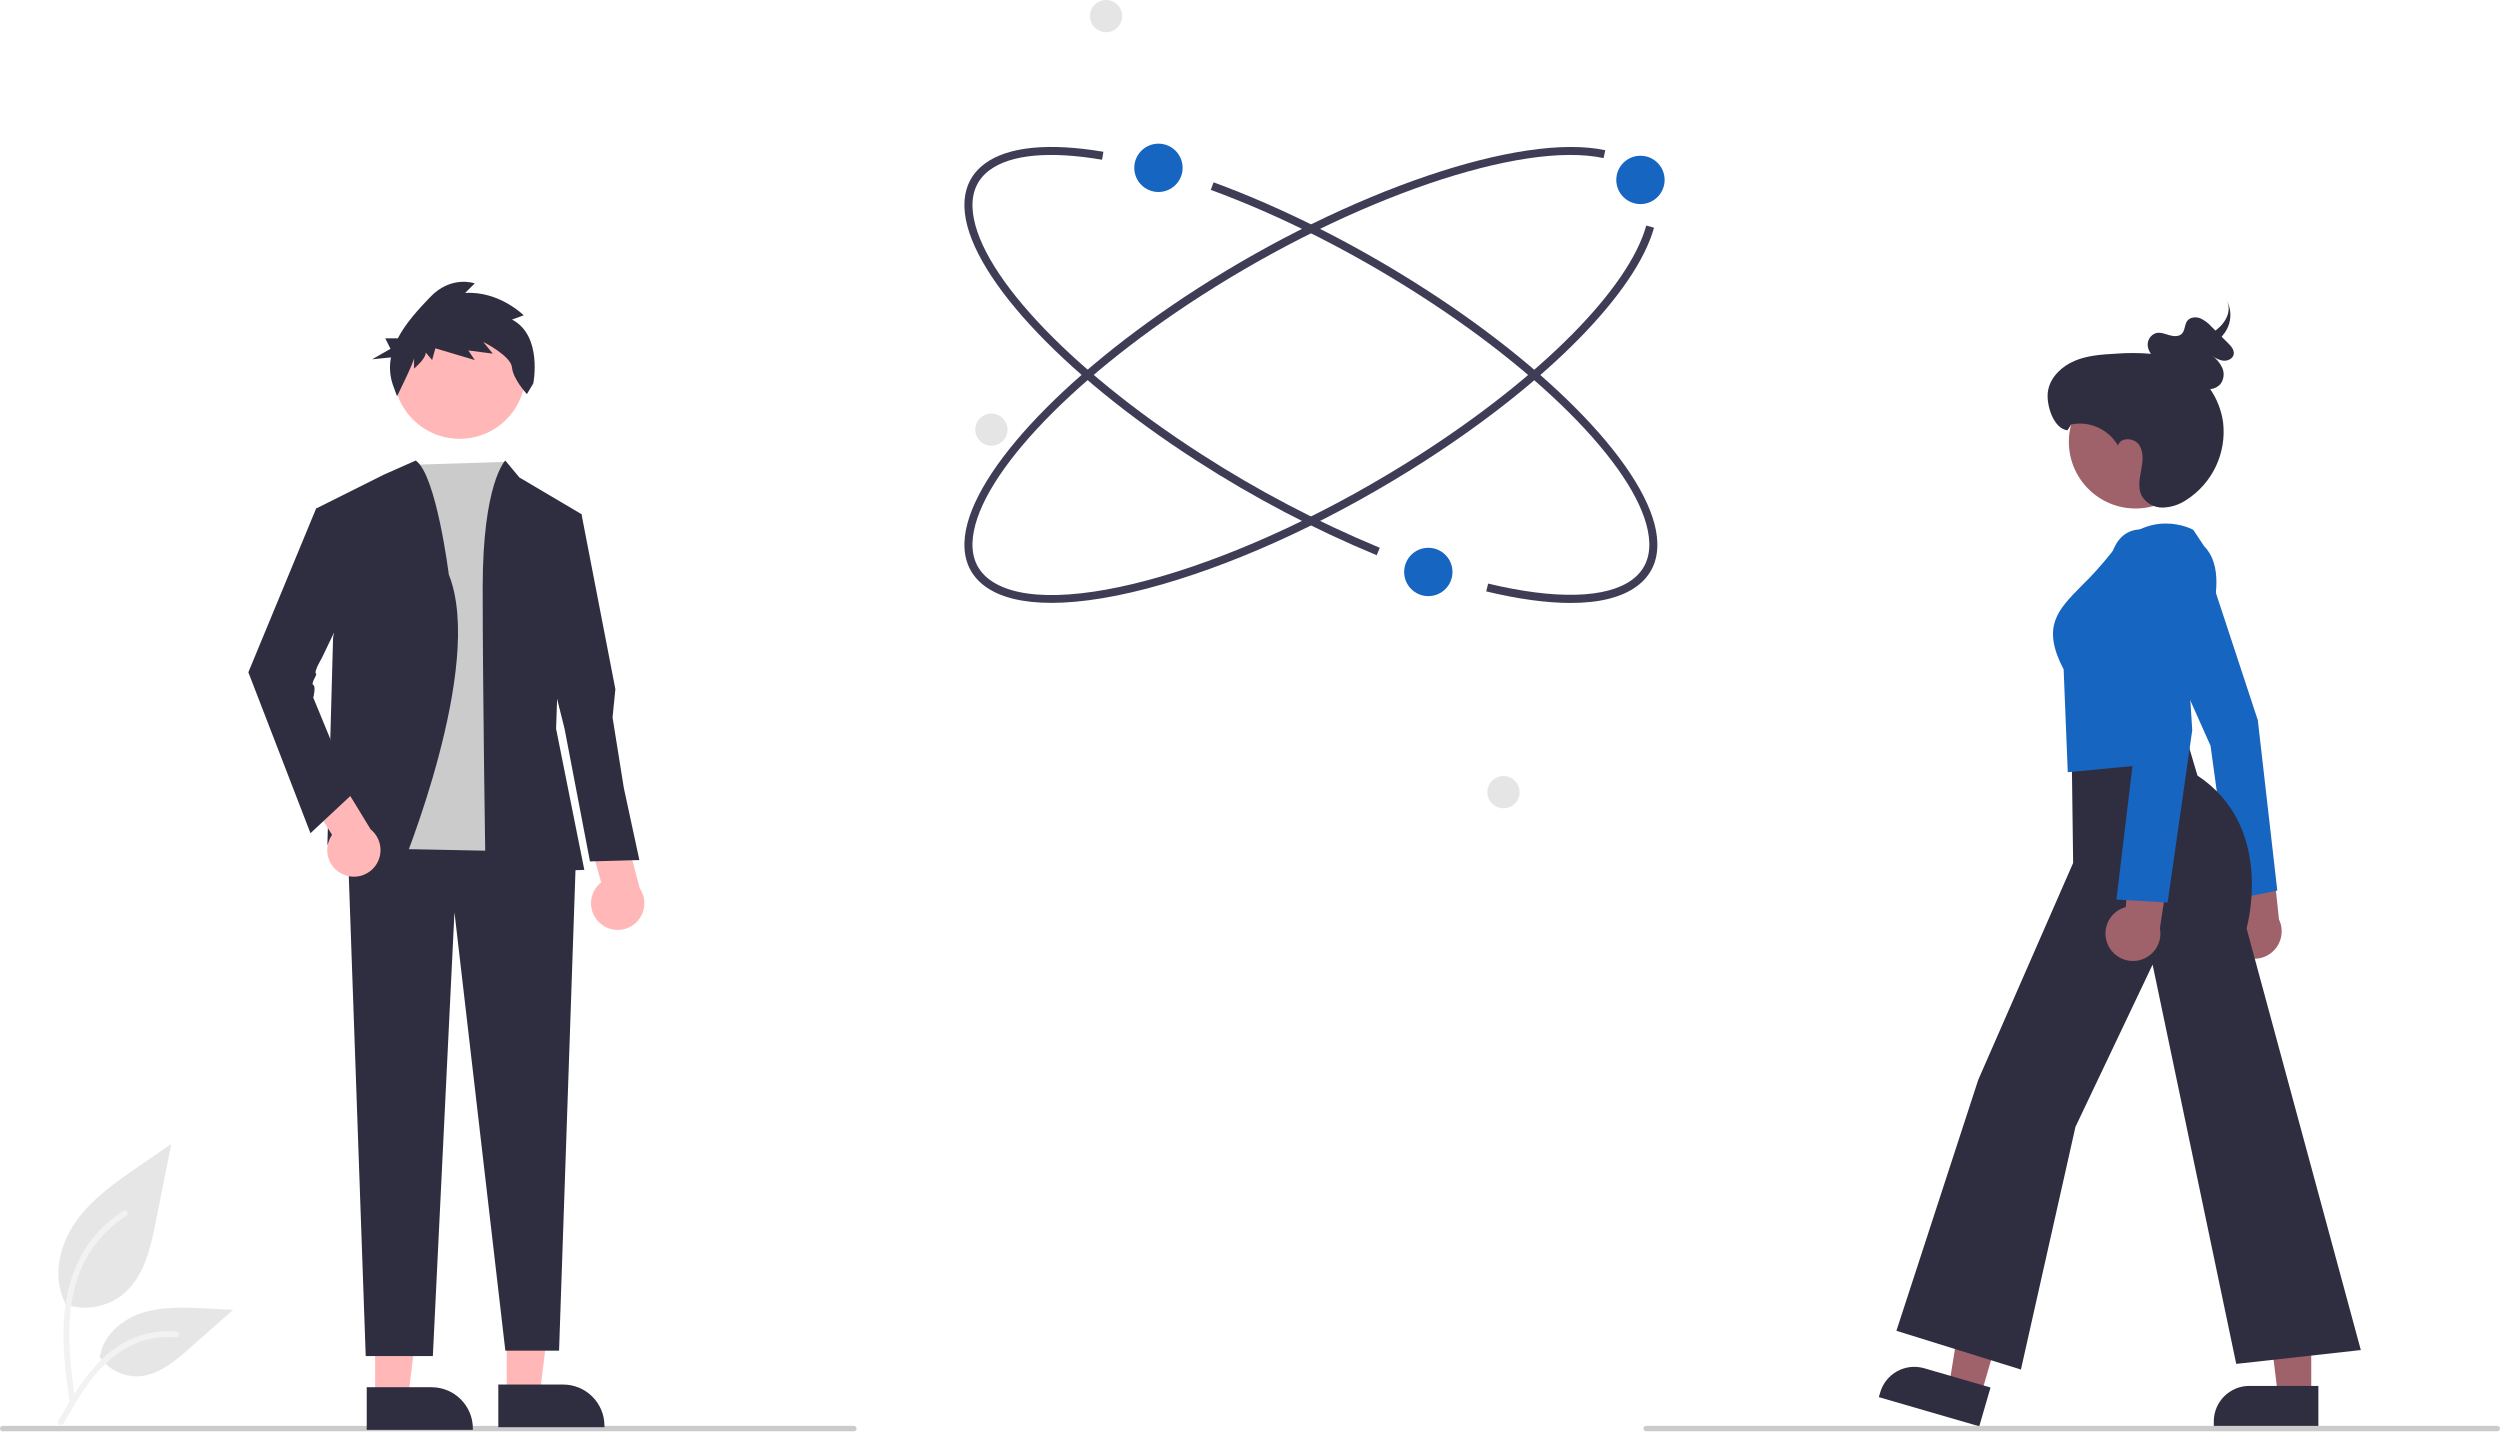
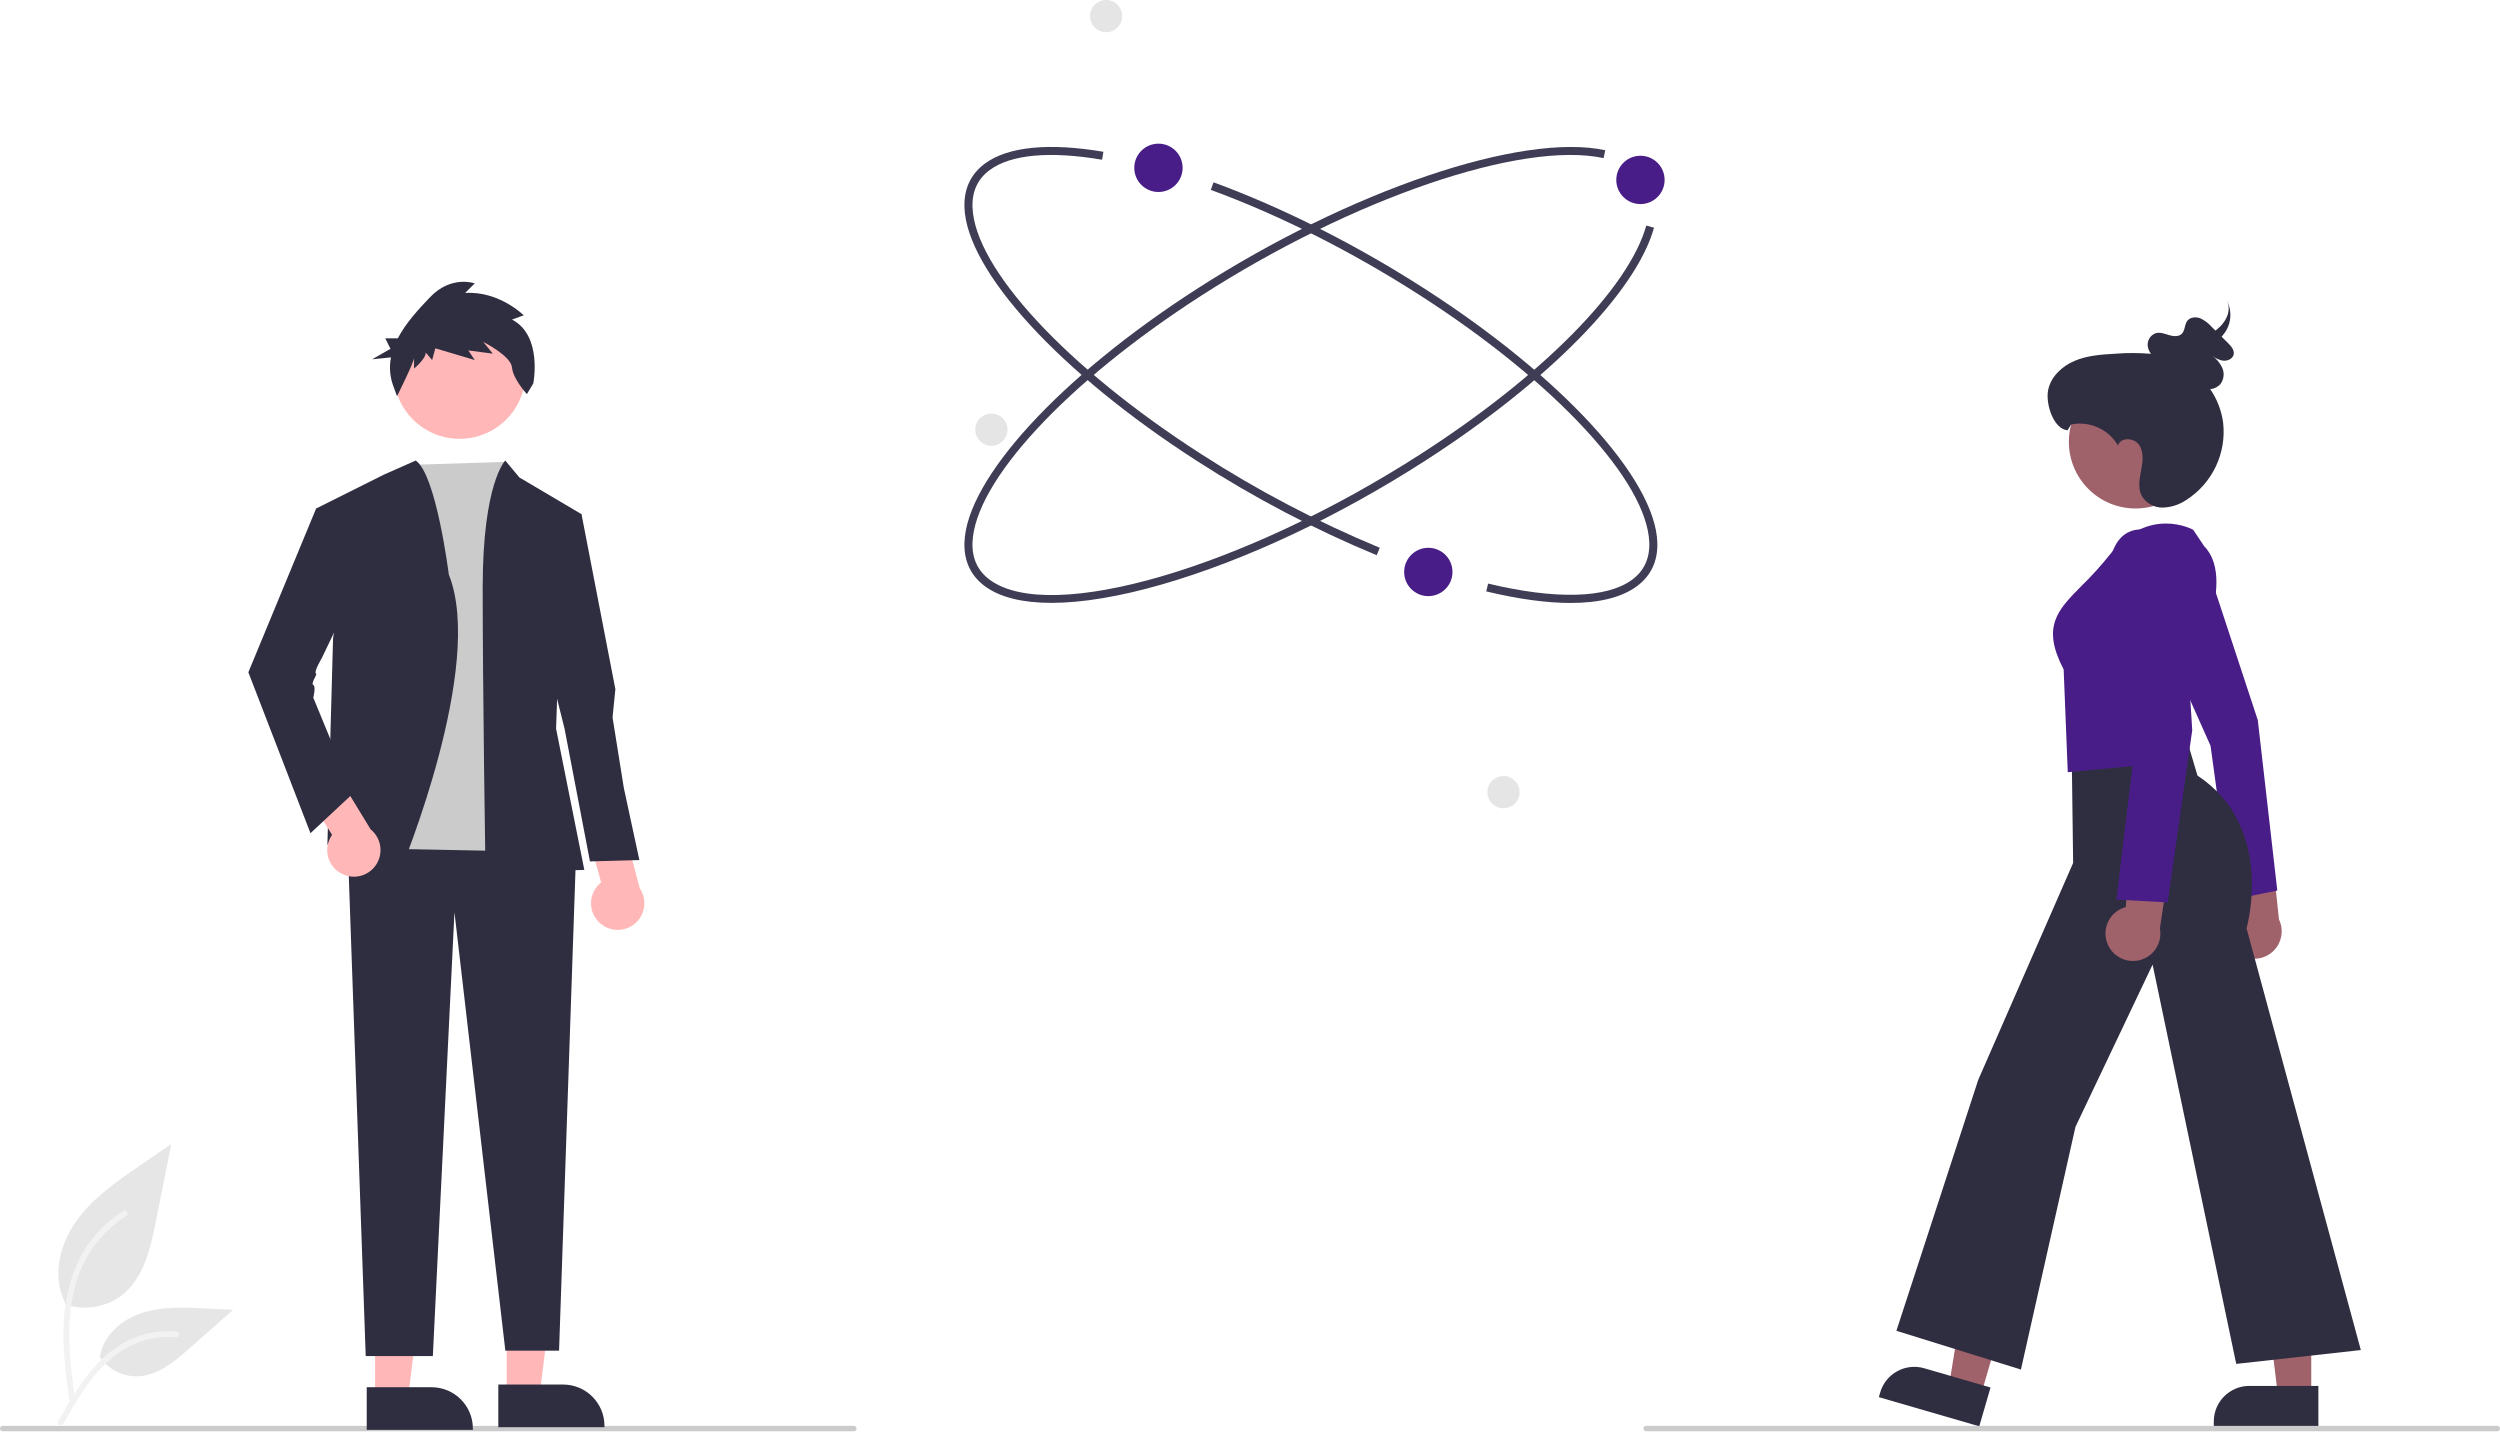
<svg xmlns="http://www.w3.org/2000/svg" data-name="Layer 1" width="931" height="533" viewBox="0 0 931 533">
  <path id="b28c6922-ddd3-47e4-a3ac-36d7a7012cbe-191" data-name="Path 438" d="M158.629,669.196a22.651,22.651,0,0,0,21.873-3.853c7.661-6.431,10.063-17.021,12.017-26.83L198.3,609.5l-12.102,8.333c-8.704,5.993-17.603,12.178-23.629,20.858s-8.655,20.53-3.815,29.922" transform="translate(-134.5 -183.5)" fill="#e6e6e6" />
  <path id="f348d1cd-efe1-4e64-9555-bec9588846f0-192" data-name="Path 439" d="M160.498,706.343c-1.523-11.098-3.09-22.339-2.019-33.555.949-9.962,3.988-19.69,10.176-27.669A46.029,46.029,0,0,1,180.464,634.416c1.181-.745,2.268,1.126,1.092,1.868a43.759,43.759,0,0,0-17.31,20.884c-3.768,9.584-4.374,20.033-3.724,30.215.392,6.157,1.226,12.274,2.063,18.383a1.121,1.121,0,0,1-.756,1.331,1.088,1.088,0,0,1-1.331-.756Z" transform="translate(-134.5 -183.5)" fill="#f2f2f2" />
  <path id="a93533ad-4b65-413c-802a-4ad30488ecb9-193" data-name="Path 442" d="M171.462,688.535a16.674,16.674,0,0,0,14.528,7.501c7.357-.349,13.487-5.481,19.005-10.355l16.325-14.414L210.517,670.75c-7.77-.372-15.74-.721-23.141,1.678s-14.226,8.163-15.579,15.823" transform="translate(-134.5 -183.5)" fill="#e6e6e6" />
  <path id="b011e8a2-9a94-4c33-83aa-73d3f3df33bf-194" data-name="Path 443" d="M156.192,712.722c7.333-12.976,15.839-27.397,31.038-32.006a34.635,34.635,0,0,1,13.054-1.348c1.386.12,1.04,2.256-.343,2.137a32.177,32.177,0,0,0-20.833,5.512c-5.874,3.999-10.448,9.558-14.319,15.452-2.371,3.611-4.495,7.375-6.619,11.134C157.491,714.805,155.506,713.937,156.192,712.722Z" transform="translate(-134.5 -183.5)" fill="#f2f2f2" />
  <circle cx="369.193" cy="160" r="6" fill="#e5e5e5" />
  <path d="M647.187,390.271a421.9,421.9,0,0,1-67.003-35.151c-50.996-32.803-85.768-70.744-86.524-94.412-.221-6.917,2.348-12.403,7.637-16.304,8.556-6.311,23.809-7.825,44.112-4.382l-.501,2.958c-19.481-3.305-33.945-1.977-41.829,3.838-4.448,3.281-6.607,7.921-6.42,13.794.726,22.726,34.945,59.691,85.149,91.984a418.783,418.783,0,0,0,66.517,34.898Z" transform="translate(-134.5 -183.5)" fill="#3f3d56" />
  <path d="M719.389,408.044c-8.897,0-19.433-1.432-31.414-4.304l.699-2.917c25.156,6.029,44.192,5.528,53.602-1.414,4.448-3.281,6.607-7.922,6.42-13.794-.727-22.726-34.945-59.691-85.149-91.984-25.445-16.367-52.469-29.998-78.152-39.418l1.033-2.816c25.887,9.495,53.115,23.227,78.742,39.711,50.996,32.803,85.768,70.744,86.524,94.412.221,6.917-2.348,12.403-7.637,16.304C738.44,405.966,730.103,408.044,719.389,408.044Z" transform="translate(-134.5 -183.5)" fill="#3f3d56" />
  <path d="M526.052,408.012c-10.744 0-19.158-2.061-24.755-6.189-5.289-3.901-7.859-9.387-7.637-16.304.756-23.668,35.528-61.609,86.524-94.412,56.995-36.661,120.97-58.388,152.118-51.659l-.633,2.933c-30.445-6.581-93.471,14.977-149.862,51.25-50.204,32.292-84.422,69.258-85.149,91.984-.188,5.873,1.972,10.514,6.42,13.794,22.525,16.612,94.512-4.387,160.47-46.813,45.309-29.144,77.504-61.752,84.021-85.1l2.89.807c-6.706,24.025-39.386,57.291-85.288,86.816-32.303,20.778-67.037,37.107-97.803,45.978C551.387,405.705,537.417,408.012,526.052,408.012Z" transform="translate(-134.5 -183.5)" fill="#3f3d56" />
-   <circle cx="431.405" cy="62.5" r="9" fill="#1665c0" />
-   <circle cx="531.905" cy="213" r="9" fill="#1665c0" />
+   <circle cx="431.405" cy="62.5" r="9" fill="#491d88" />
+   <circle cx="531.905" cy="213" r="9" fill="#491d88" />
  <circle cx="559.905" cy="295" r="6" fill="#e5e5e5" />
  <circle cx="411.905" cy="6" r="6" fill="#e5e5e5" />
-   <circle cx="610.905" cy="67" r="9" fill="#1665c0" />
+   <circle cx="610.905" cy="67" r="9" fill="#491d88" />
  <path d="M452.5,716.5h-317a1,1,0,0,1,0-2h317a1,1,0,0,1,0,2Z" transform="translate(-134.5 -183.5)" fill="#cbcbcb" />
  <polygon points="188.696 519.608 200.956 519.607 206.788 472.319 188.694 472.32 188.696 519.608" fill="#ffb7b7" />
  <path d="M320.069,699.105l24.144-.001h.001a15.387,15.387,0,0,1,15.386,15.386v.5l-39.531.001Z" transform="translate(-134.5 -183.5)" fill="#2f2e41" />
  <polygon points="139.696 520.608 151.956 520.607 157.788 473.319 139.694 473.32 139.696 520.608" fill="#ffb7b7" />
  <path d="M271.069,700.105l24.144-.001h.001a15.387,15.387,0,0,1,15.386,15.386v.5l-39.531.001Z" transform="translate(-134.5 -183.5)" fill="#2f2e41" />
  <path d="M348.926,504.295,342.693,686.5h-20L303.738,523.22,295.693,688.5h-25l-6.907-195.77,76.75-1.051Z" transform="translate(-134.5 -183.5)" fill="#2f2e41" />
  <polygon points="152.941 173.116 188.193 172 196.048 317.115 140.325 315.999 152.941 173.116" fill="#cbcbcb" />
  <path d="M315.303,508.5l36.798-1.051-10.514-52.569,1.051-30.49,8.411-49.415-23.13-13.668L322.663,355s-8.411,8.411-8.411,47.312S315.303,508.5,315.303,508.5Z" transform="translate(-134.5 -183.5)" fill="#2f2e41" />
  <path d="M283.762,507.449s31.541-75.947,17.873-109.993c0,0-4.653-37.2-12.314-42.456l-11.867,5.257-25.233,12.616,9.462,26.284-3.154,22.079L256.426,497.987Z" transform="translate(-134.5 -183.5)" fill="#2f2e41" />
  <path d="M262.02,509.016A9.859,9.859,0,0,1,258.163,494.399L246.16,475.334l9.807-10.12,16.572,27.162a9.912,9.912,0,0,1-10.519,16.64Z" transform="translate(-134.5 -183.5)" fill="#ffb7b7" />
  <path d="M357.884,527.229a9.859,9.859,0,0,1,.488-15.109l-6.044-21.703,12.293-6.89,8.105,30.769a9.912,9.912,0,0,1-14.842,12.933Z" transform="translate(-134.5 -183.5)" fill="#ffb7b7" />
  <path d="M263.786,370.771l-11.565,2.103-25.233,60.98,23.13,59.928,15.771-14.719-14.719-35.747s1.051-4.205,0-4.731,1.545-3.91,1.051-4.172c-1.051-.559,2.103-5.816,2.103-5.816l12.616-26.284Z" transform="translate(-134.5 -183.5)" fill="#2f2e41" />
  <polygon points="204.984 191.476 216.55 191.476 229.166 256.661 228.115 267.175 232.32 293.459 238.103 320.269 219.704 320.795 210.241 271.38 201.83 237.737 204.984 191.476" fill="#2f2e41" />
  <circle cx="171.158" cy="138.854" r="24.561" fill="#ffb7b7" />
  <path d="M325.167,302.509l4.361-1.586s-9.119-9.119-21.805-8.326l3.568-3.568s-8.722-3.172-16.651,5.154c-4.168,4.377-8.991,9.521-11.997,15.316h-4.67l1.949,3.898L273.099,317.297l7.002-.7a19.672,19.672,0,0,0,.662,10.097l1.586,4.361s6.343-12.687,6.343-14.272v3.965s4.361-3.568,4.361-5.947l2.379,2.775,1.189-4.361,14.669,4.361-2.379-3.568,9.119,1.189-3.568-4.361s10.308,5.154,10.704,9.515c.396,4.361,5.55,9.911,5.55,9.911l2.379-3.965S336.664,308.456,325.167,302.509Z" transform="translate(-134.5 -183.5)" fill="#2f2e41" />
  <polygon points="751.068 473.471 733.506 468.369 725.837 515.912 737.736 519.37 751.068 473.471" fill="#9f616a" />
  <path d="M834.178,703.796l.506-1.741a13.234,13.234,0,0,1,16.4-9.017l24.69,7.172h0l-4.197,14.449h0L834.178,703.796Z" transform="translate(-134.5 -183.5)" fill="#2f2e41" />
  <polygon points="860.711 471.858 842.422 471.857 848.317 519.652 860.708 519.653 860.711 471.858" fill="#9f616a" />
  <path d="M958.919,714.658l0-1.813a13.234,13.234,0,0,1,13.235-13.233l25.71.001h0l-.001,15.047h0l-38.944-.002Z" transform="translate(-134.5 -183.5)" fill="#2f2e41" />
  <path d="M978.394,539.54a10.219,10.219,0,0,0,4.799-13.631l-3.464-32.619-17.259-7.376,6.434,35.541a10.219,10.219,0,0,0,9.489,18.086Z" transform="translate(-134.5 -183.5)" fill="#9f616a" />
-   <path d="M975.306,451.681l-20.249-61.47c-.422-.705-5.462-8.637-16.437-5.263a9.178,9.178,0,0,0-5.669,4.623c-3.213,6.159-.216,15.674-.203,15.724l24.929,55.863.026.058,7.869,57.37,16.993-3.45Z" transform="translate(-134.5 -183.5)" fill="#1665c0" />
+   <path d="M975.306,451.681l-20.249-61.47c-.422-.705-5.462-8.637-16.437-5.263a9.178,9.178,0,0,0-5.669,4.623c-3.213,6.159-.216,15.674-.203,15.724l24.929,55.863.026.058,7.869,57.37,16.993-3.45Z" transform="translate(-134.5 -183.5)" fill="#491d88" />
  <path d="M840.72,679.087l30.477-93.455,35.337-80.771-.509-39.174,41.934-9.778,4.883,16.417c28.242,18.635,18.938,54.483,18.275,56.886l42.554,157.045-46.4,5.155-31.145-148.692-28.724,60.419-20.309,90.377Z" transform="translate(-134.5 -183.5)" fill="#2f2e41" />
-   <path d="M903.002,432.802c-8.337-15.981-2.31-22.067,6.806-31.272a125.466,125.466,0,0,0,10.466-11.57c14.221-18.283,30.725-9.304,30.891-9.21l.093.052,4.078,6.116c13.438,13.524-6.94,50.687-8.488,53.454l1.022,26.574-43.336,4.127Z" transform="translate(-134.5 -183.5)" fill="#1665c0" />
+   <path d="M903.002,432.802c-8.337-15.981-2.31-22.067,6.806-31.272a125.466,125.466,0,0,0,10.466-11.57c14.221-18.283,30.725-9.304,30.891-9.21l.093.052,4.078,6.116c13.438,13.524-6.94,50.687-8.488,53.454l1.022,26.574-43.336,4.127Z" transform="translate(-134.5 -183.5)" fill="#491d88" />
  <circle cx="795.269" cy="164.538" r="24.825" fill="#9f616a" />
  <path d="M919.513,535.392a10.219,10.219,0,0,0,19.332-6.176l4.902-32.434-14.831-11.503-2.768,36.012a10.164,10.164,0,0,0-6.636,14.101Z" transform="translate(-134.5 -183.5)" fill="#9f616a" />
-   <path d="M922.654,518.508l7.001-58.309-9.979-60.339c-.023-.423-.519-10.43,4.397-15.853a10.037,10.037,0,0,1,7.277-3.331c12.468-.546,15.45,9.842,15.478,9.946l4.061,64.821-9.161,64.125Z" transform="translate(-134.5 -183.5)" fill="#1665c0" />
+   <path d="M922.654,518.508l7.001-58.309-9.979-60.339c-.023-.423-.519-10.43,4.397-15.853a10.037,10.037,0,0,1,7.277-3.331c12.468-.546,15.45,9.842,15.478,9.946l4.061,64.821-9.161,64.125Z" transform="translate(-134.5 -183.5)" fill="#491d88" />
  <path d="M904.453,343.74l1.351-2.175A16.457,16.457,0,0,1,923.236,349.408c.853-3.141,5.92-2.979,7.795-.319,1.875,2.661,1.46,6.255.852,9.453-.608,3.197-1.297,6.673.18,9.573a8.871,8.871,0,0,0,7.755,4.41,16.499,16.499,0,0,0,8.808-2.803A30.152,30.152,0,0,0,962.367,340.666a29.012,29.012,0,0,0-4.775-12.257,5.666,5.666,0,0,0,3.754-1.825,6.008,6.008,0,0,0,.658-6.24,11.305,11.305,0,0,0-3.683-4.37,9.171,9.171,0,0,0,3.897,1.82c1.752.253,3.797-.657,4.114-2.345.303-1.608-.985-3.072-2.176-4.251q-1.158-1.147-2.316-2.294a14.632,14.632,0,0,0,1.114-1.43A11.503,11.503,0,0,0,963.531,295c2.209,3.773.271,8.262-3.621,11.321-.125.098-.266.185-.394.28l-1.477-1.463a12.653,12.653,0,0,0-4.154-3.107c-1.634-.627-3.721-.443-4.787.886-1.141,1.423-.822,3.687-2.157,4.939-1.169,1.095-3.071.912-4.644.45-1.573-.462-3.198-1.138-4.788-.792a4.497,4.497,0,0,0-3.144,5.15,6.13,6.13,0,0,0,1.163,2.595,81.002,81.002,0,0,0-13.211-.041c-5.176.288-10.464.647-15.239,2.667-4.774,2.02-9.018,6.039-9.898,11.147C896.298,334.142,899.289,343.291,904.453,343.74Z" transform="translate(-134.5 -183.5)" fill="#2f2e41" />
  <path d="M1064.5,716.5h-317a1,1,0,0,1,0-2h317a1,1,0,0,1,0,2Z" transform="translate(-134.5 -183.5)" fill="#cbcbcb" />
</svg>
